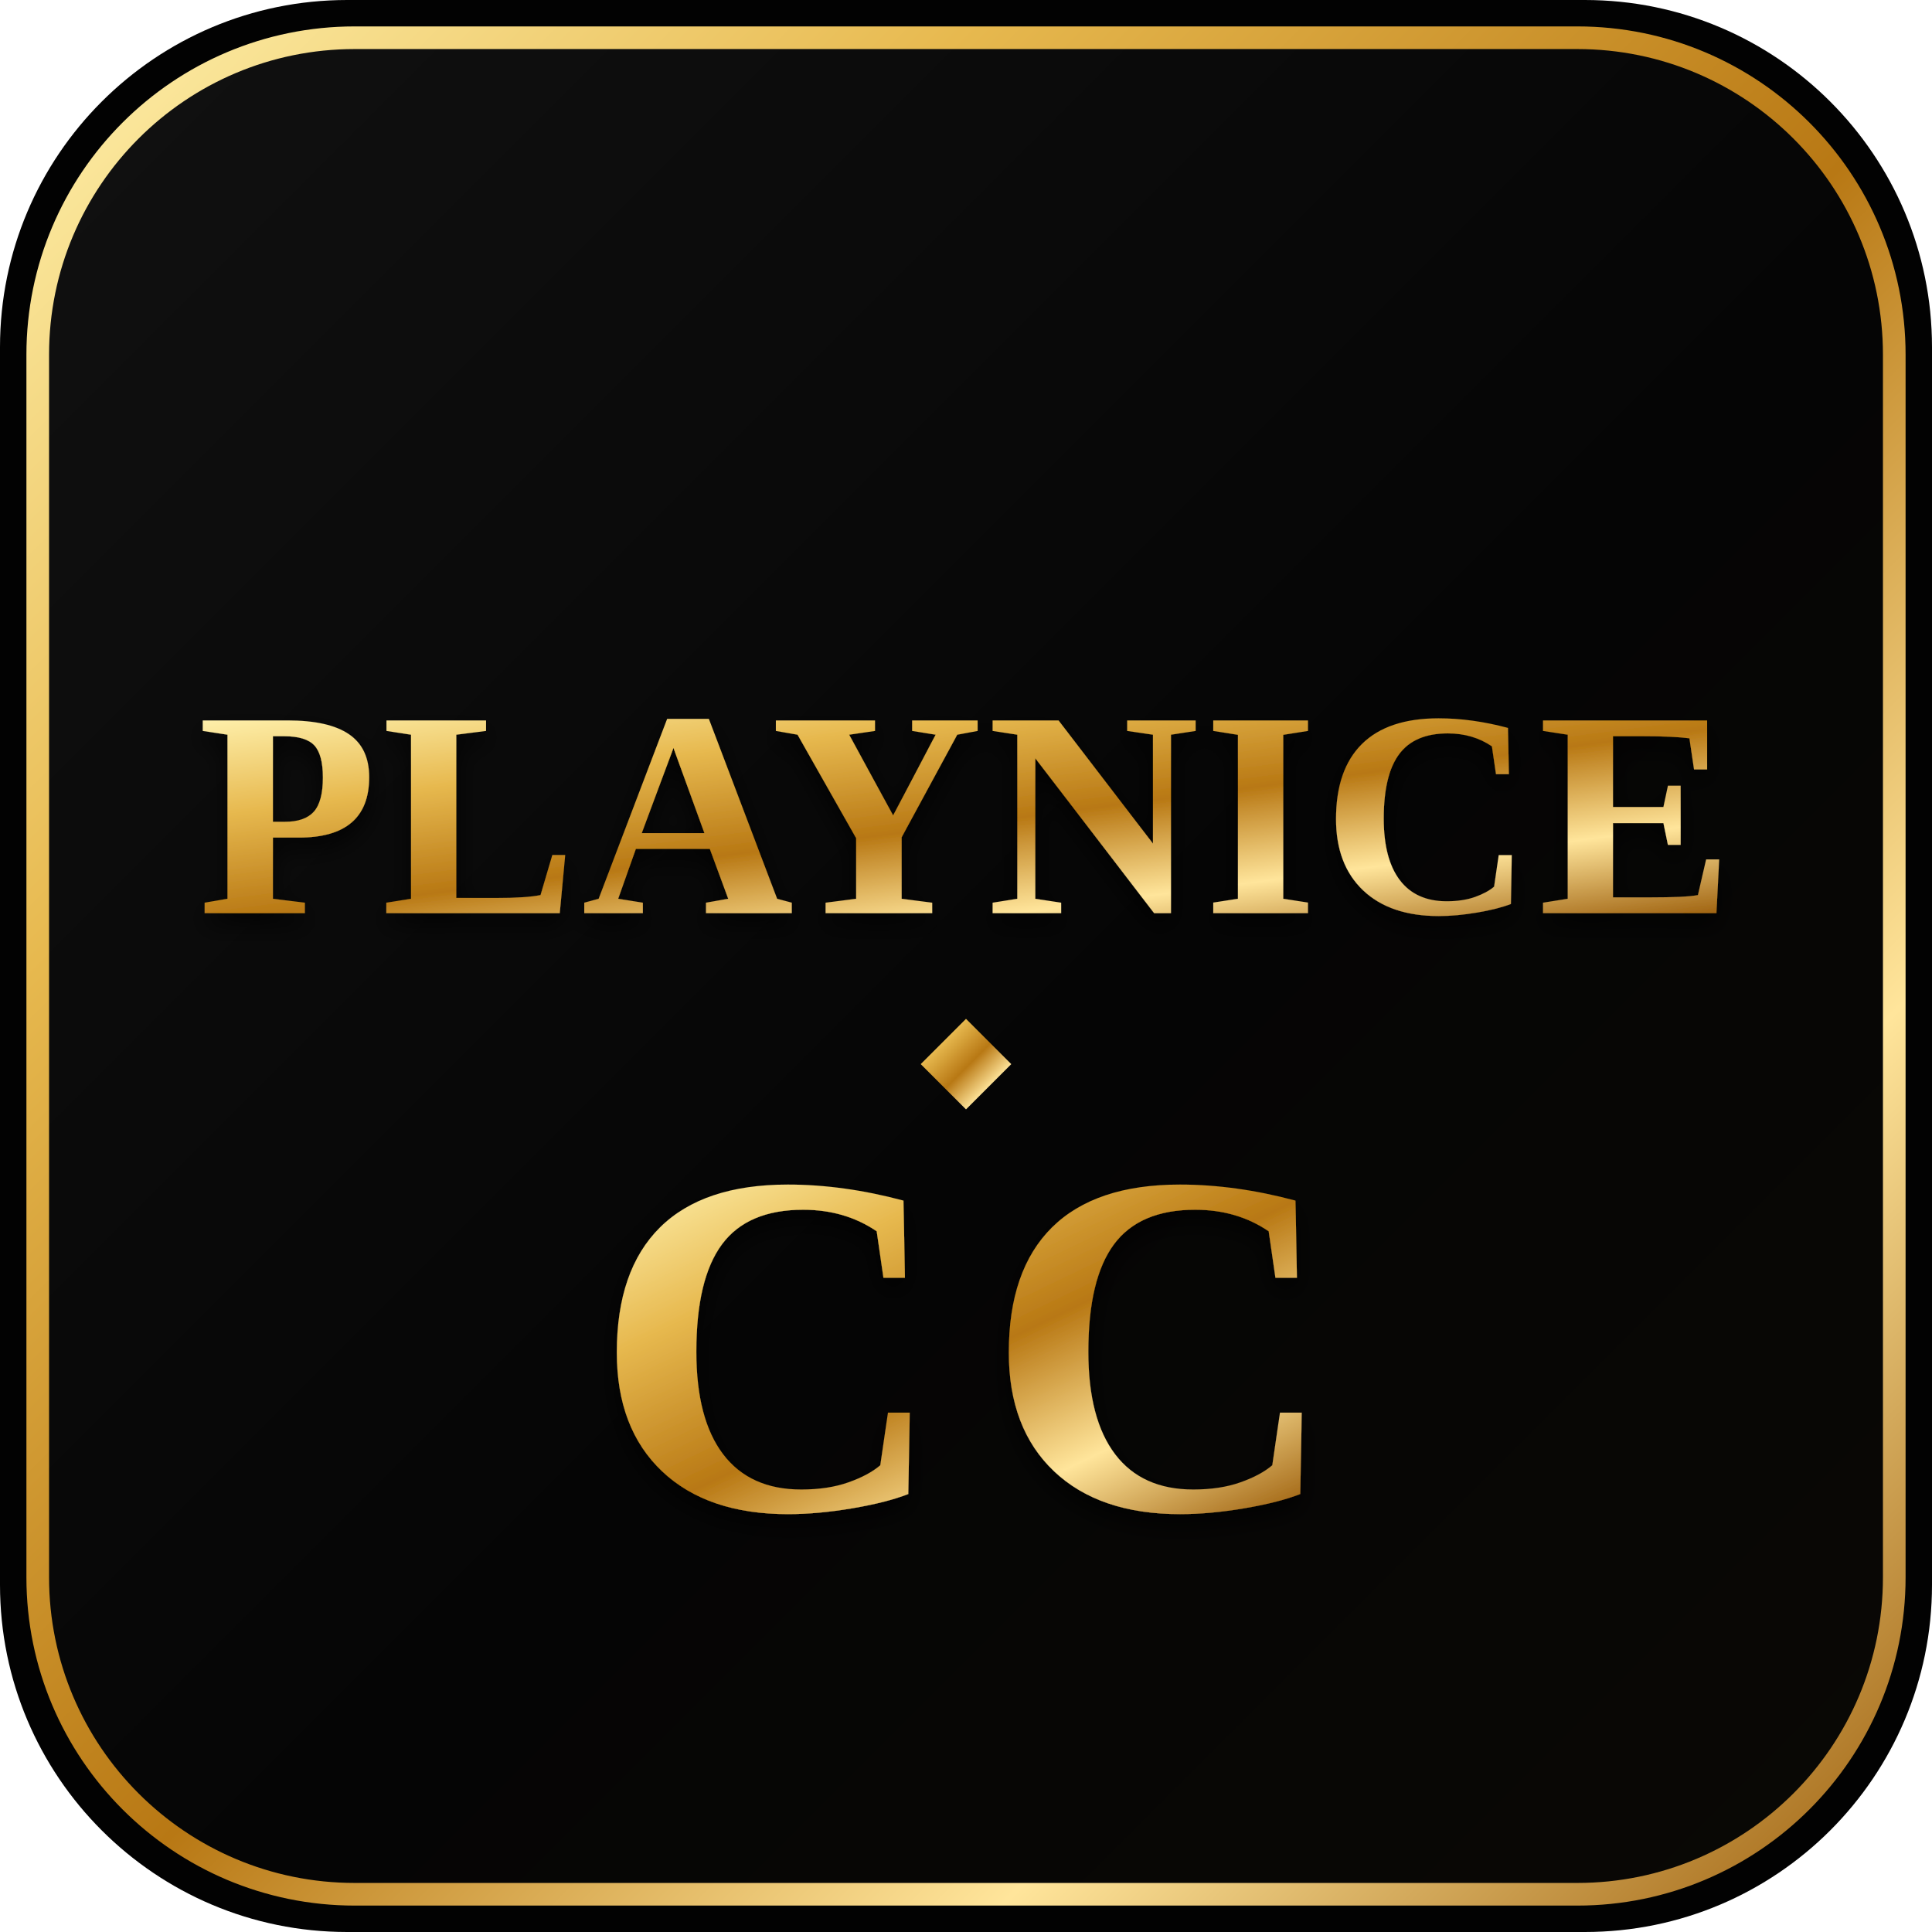
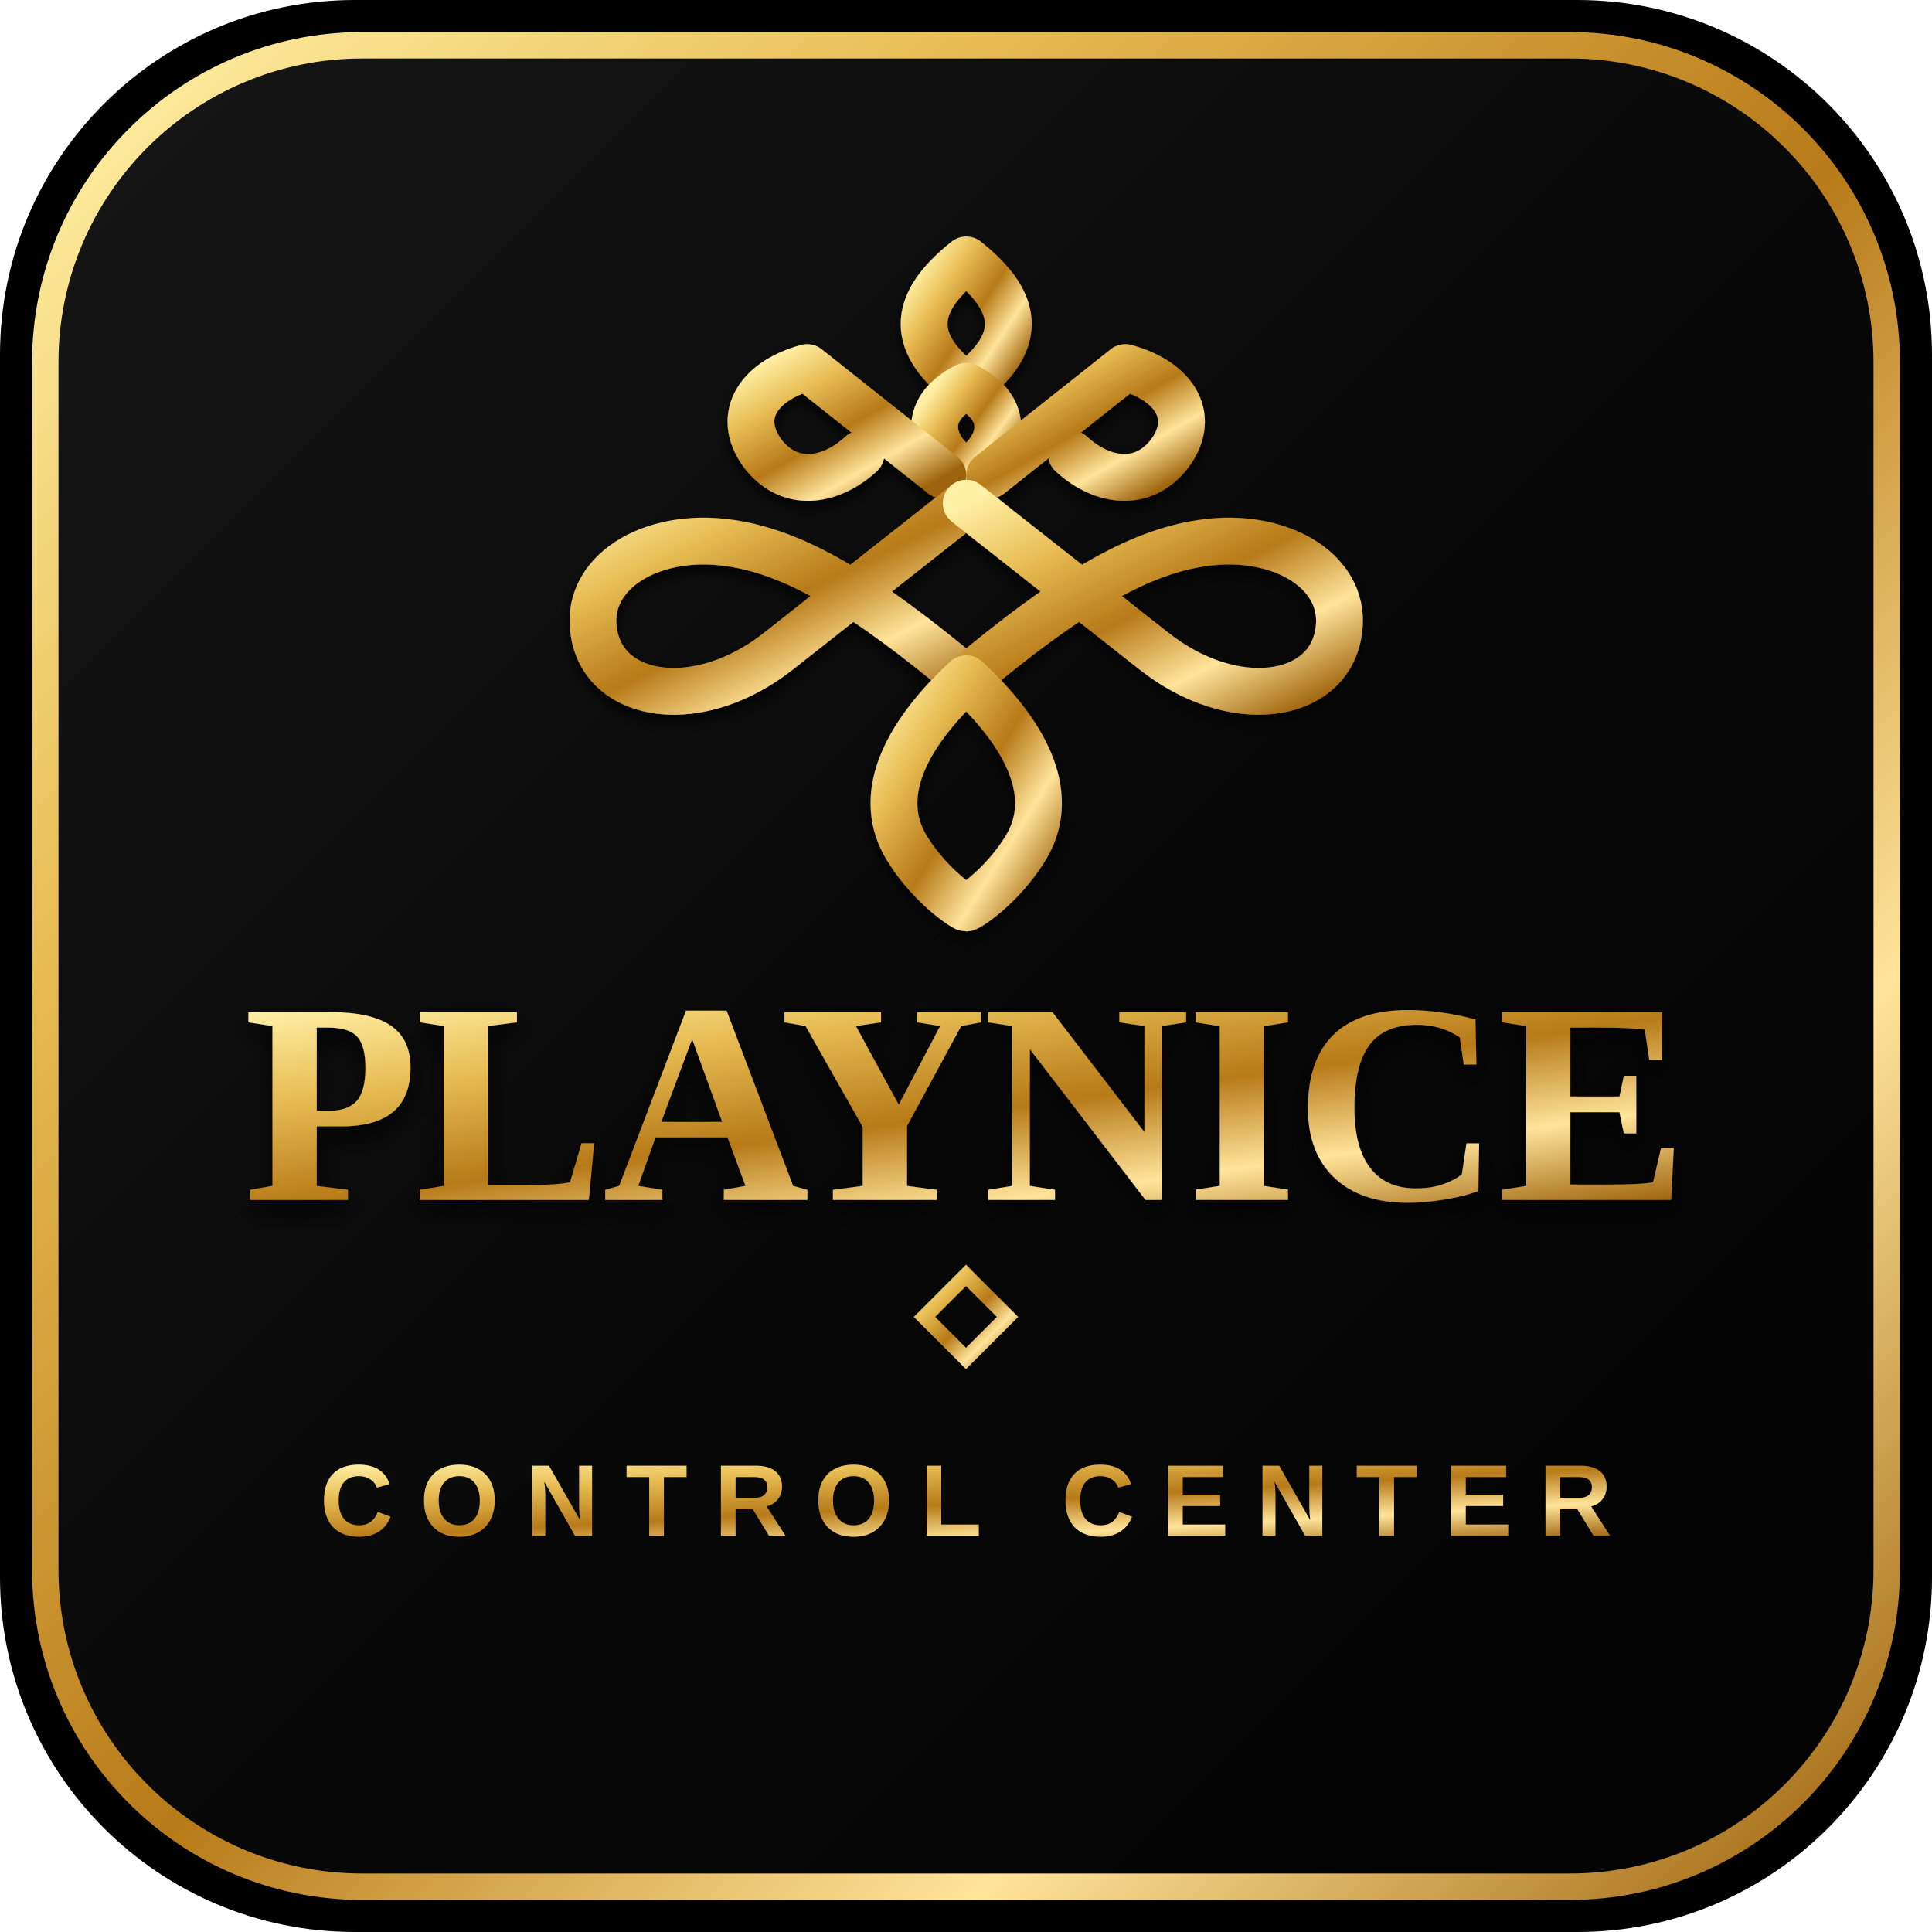
- <svg xmlns="http://www.w3.org/2000/svg" width="512" height="512" viewBox="0 0 512 512" role="img" aria-label="PlayNice Control Center">
+ <svg xmlns="http://www.w3.org/2000/svg" viewBox="0 0 512 512" role="img" aria-label="PlayNice Control Center">
  <defs>
    <linearGradient id="panel" x1="0" y1="0" x2="1" y2="1">
-       <stop offset="0" stop-color="#111111" />
-       <stop offset=".55" stop-color="#050505" />
-       <stop offset="1" stop-color="#0a0805" />
+       <stop offset="0" stop-color="#161616" />
+       <stop offset=".58" stop-color="#070707" />
+       <stop offset="1" stop-color="#020202" />
    </linearGradient>
    <linearGradient id="gold" x1="0" y1="0" x2="1" y2="1">
-       <stop offset="0" stop-color="#fff1ad" />
-       <stop offset=".25" stop-color="#e7b94f" />
-       <stop offset=".52" stop-color="#b87814" />
-       <stop offset=".76" stop-color="#ffe59b" />
-       <stop offset="1" stop-color="#9c5e0b" />
+       <stop offset="0" stop-color="#fff0a6" />
+       <stop offset=".24" stop-color="#e8bd54" />
+       <stop offset=".52" stop-color="#b77a18" />
+       <stop offset=".76" stop-color="#ffe49a" />
+       <stop offset="1" stop-color="#9e630c" />
    </linearGradient>
    <filter id="shadow" x="-20%" y="-20%" width="140%" height="140%">
-       <feDropShadow dx="0" dy="3" stdDeviation="3" flood-color="#000" flood-opacity=".75" />
+       <feDropShadow dx="0" dy="3" stdDeviation="3" flood-color="#000" flood-opacity=".8" />
    </filter>
  </defs>
-   <rect width="512" height="512" rx="92" fill="#020202" />
-   <rect x="10" y="10" width="492" height="492" rx="84" fill="url(#panel)" stroke="url(#gold)" stroke-width="6" />
-   <text x="256" y="242" text-anchor="middle" font-family="Georgia, 'Times New Roman', serif" font-size="78" font-weight="700" letter-spacing="1" fill="url(#gold)" filter="url(#shadow)">PLAYNICE</text>
-   <line x1="104" y1="282" x2="224" y2="282" stroke="url(#gold)" stroke-width="2" />
-   <path d="M256 270 268 282 256 294 244 282Z" fill="url(#gold)" />
-   <line x1="288" y1="282" x2="408" y2="282" stroke="url(#gold)" stroke-width="2" />
-   <text x="256" y="400" text-anchor="middle" font-family="Georgia, 'Times New Roman', serif" font-size="130" font-weight="700" letter-spacing="10" fill="url(#gold)" filter="url(#shadow)">CC</text>
+   <rect width="512" height="512" rx="94" fill="#010101" />
+   <rect x="12" y="12" width="488" height="488" rx="84" fill="url(#panel)" stroke="url(#gold)" stroke-width="7" />
+   <g transform="translate(0 -8) scale(.62) translate(157 38)" fill="none" stroke="url(#gold)" stroke-width="20" stroke-linecap="round" stroke-linejoin="round" filter="url(#shadow)">
+     <path d="M256 86c-24 19-24 36 0 54 24-18 24-35 0-54Z" />
+     <path d="M256 140c-18 9-18 25 0 37 18-12 18-28 0-37Z" />
+     <path d="M246 178 188 132c-22 6-31 22-18 38 12 14 29 10 41-1" />
+     <path d="M266 178 324 132c22 6 31 22 18 38-12 14-29 10-41-1" />
+     <path d="M256 190 176 253c-34 27-74 21-79-7-5-26 24-44 58-39 28 4 58 22 101 58" />
+     <path d="M256 190 336 253c34 27 74 21 79-7 5-26-24-44-58-39-28 4-58 22-101 58" />
+     <path d="M256 265c-27 25-39 51-25 73 10 16 24 25 25 25s15-9 25-25c14-22 2-48-25-73Z" />
+   </g>
+   <text x="256" y="318" text-anchor="middle" font-family="Georgia, 'Times New Roman', serif" font-size="76" font-weight="700" letter-spacing="-1" fill="url(#gold)" filter="url(#shadow)">PLAYNICE</text>
+   <line x1="70" y1="349" x2="224" y2="349" stroke="url(#gold)" stroke-width="2.4" />
+   <path d="M256 338 267 349 256 360 245 349Z" fill="none" stroke="url(#gold)" stroke-width="4" />
+   <line x1="288" y1="349" x2="442" y2="349" stroke="url(#gold)" stroke-width="2.4" />
+   <text x="256" y="407" text-anchor="middle" font-family="Arial, Helvetica, sans-serif" font-size="27" font-weight="600" letter-spacing="7" fill="url(#gold)">CONTROL CENTER</text>
</svg>
